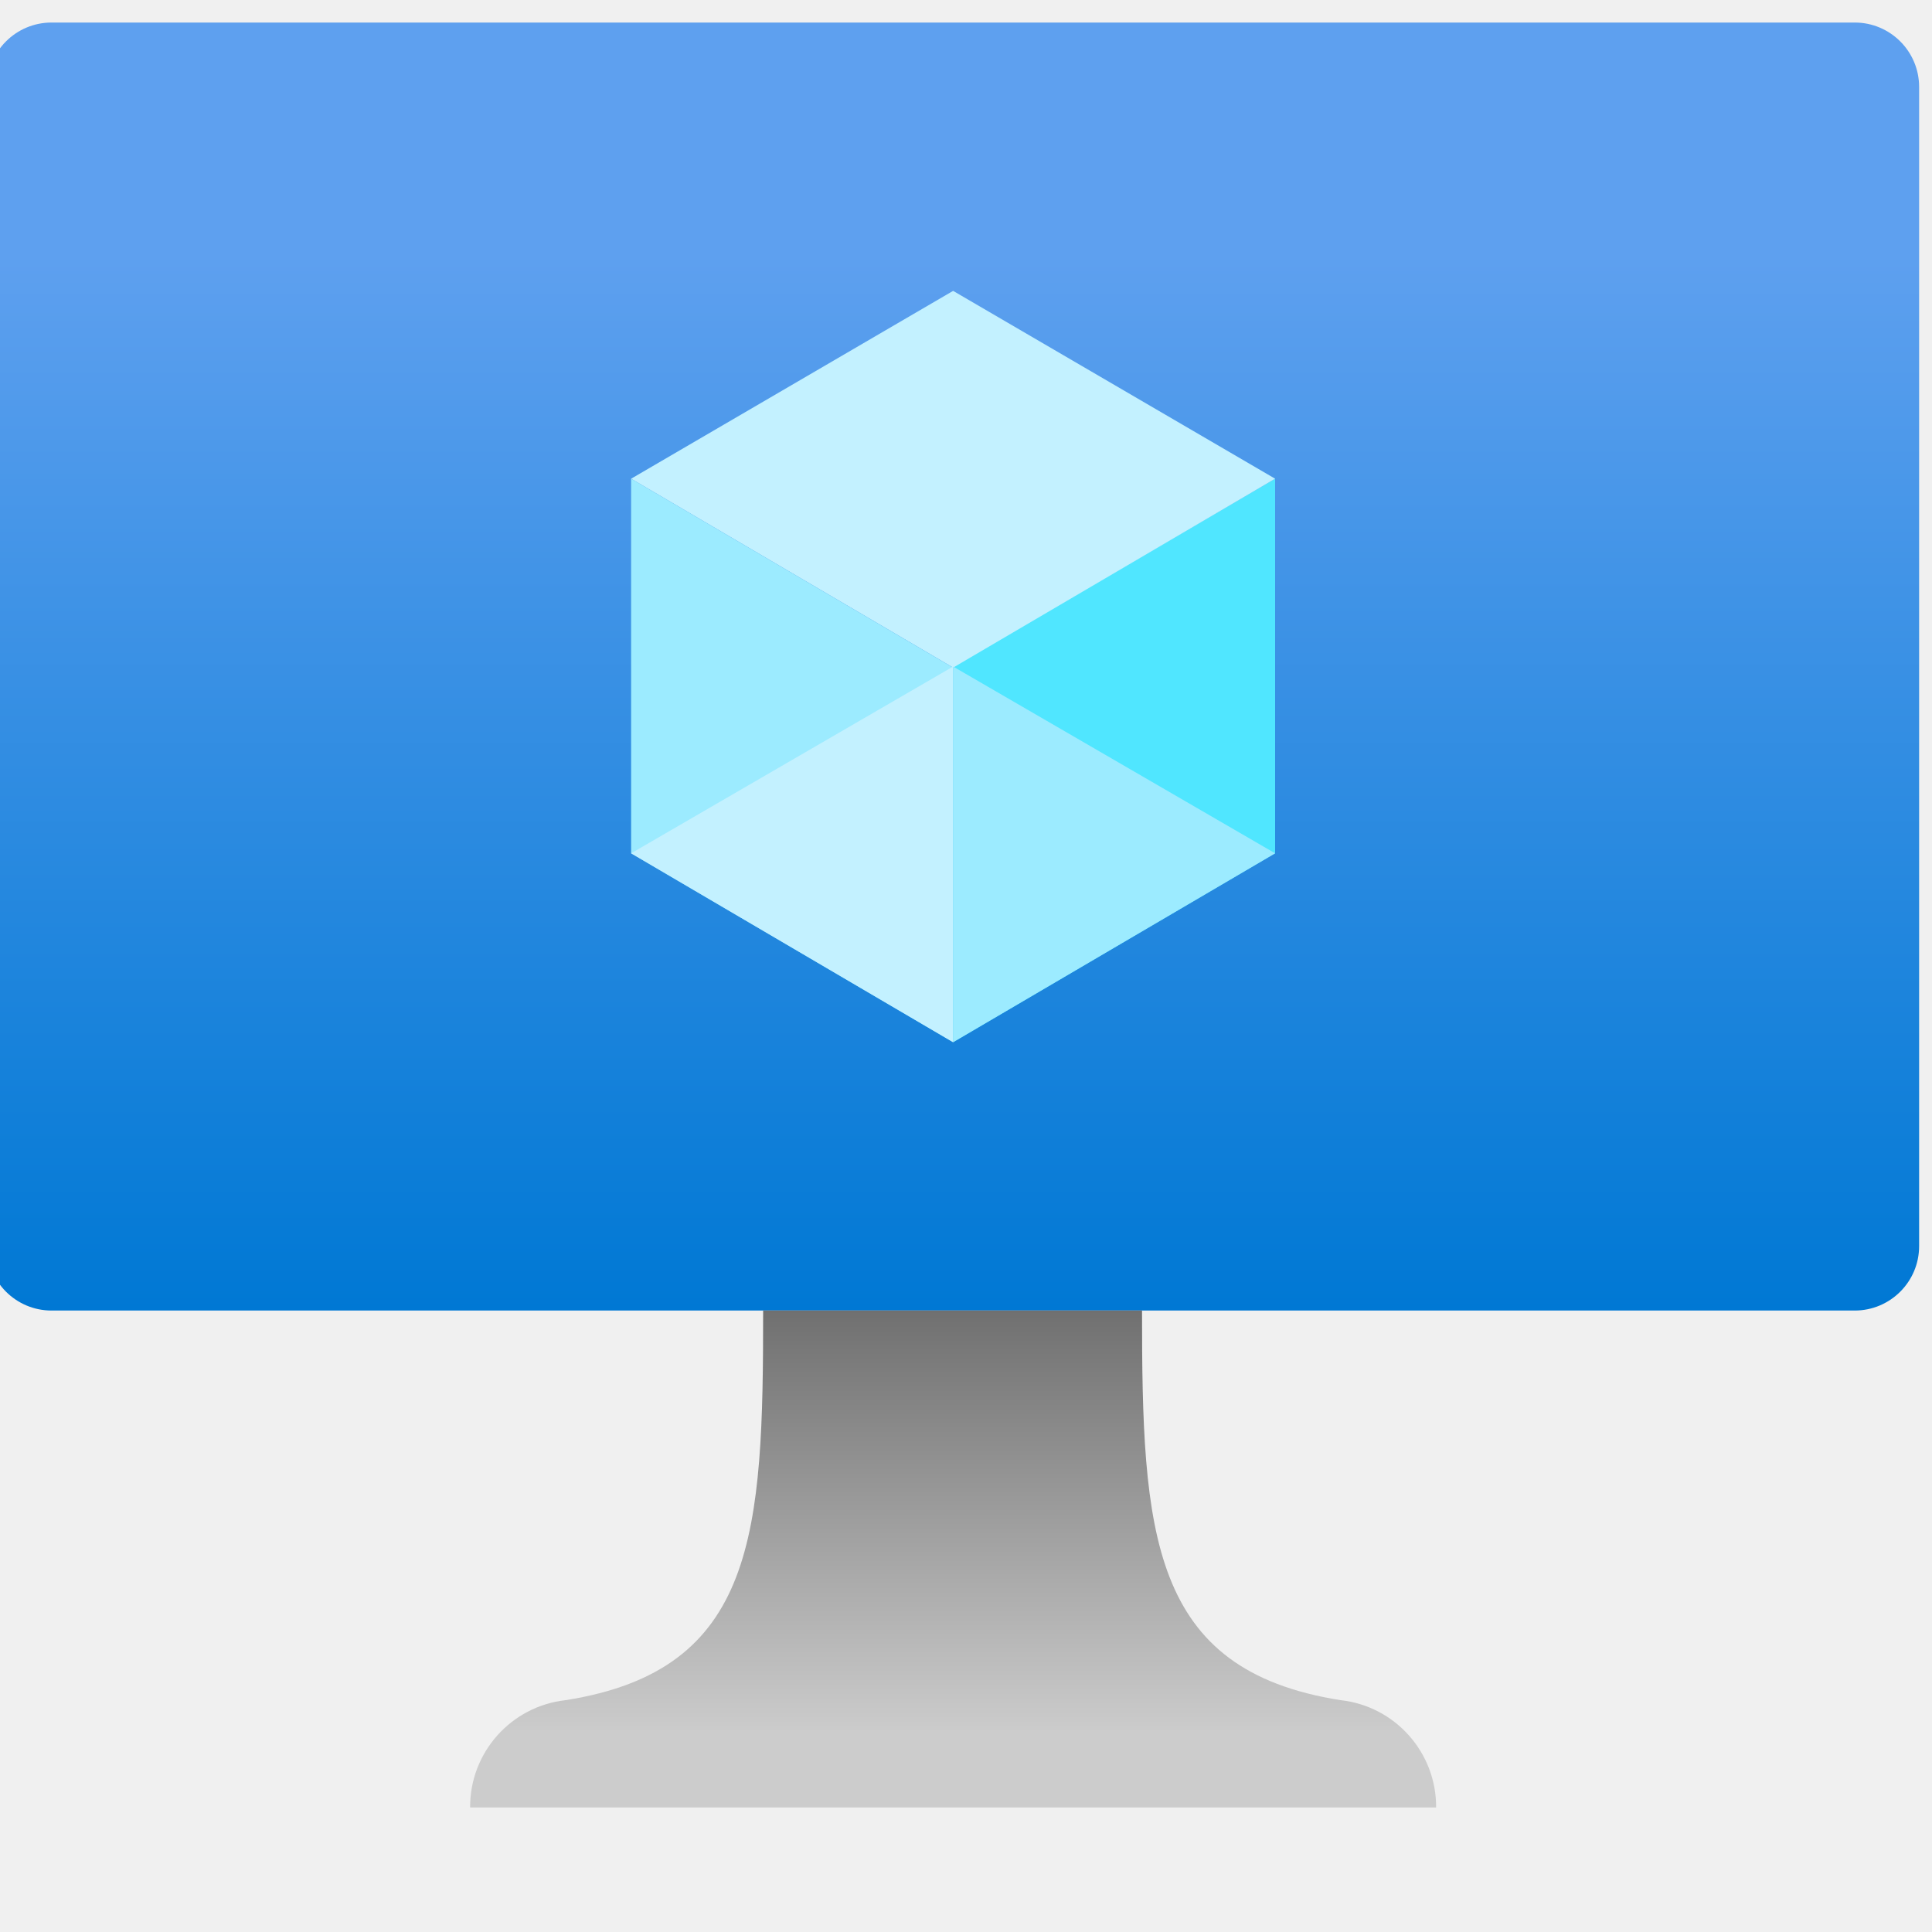
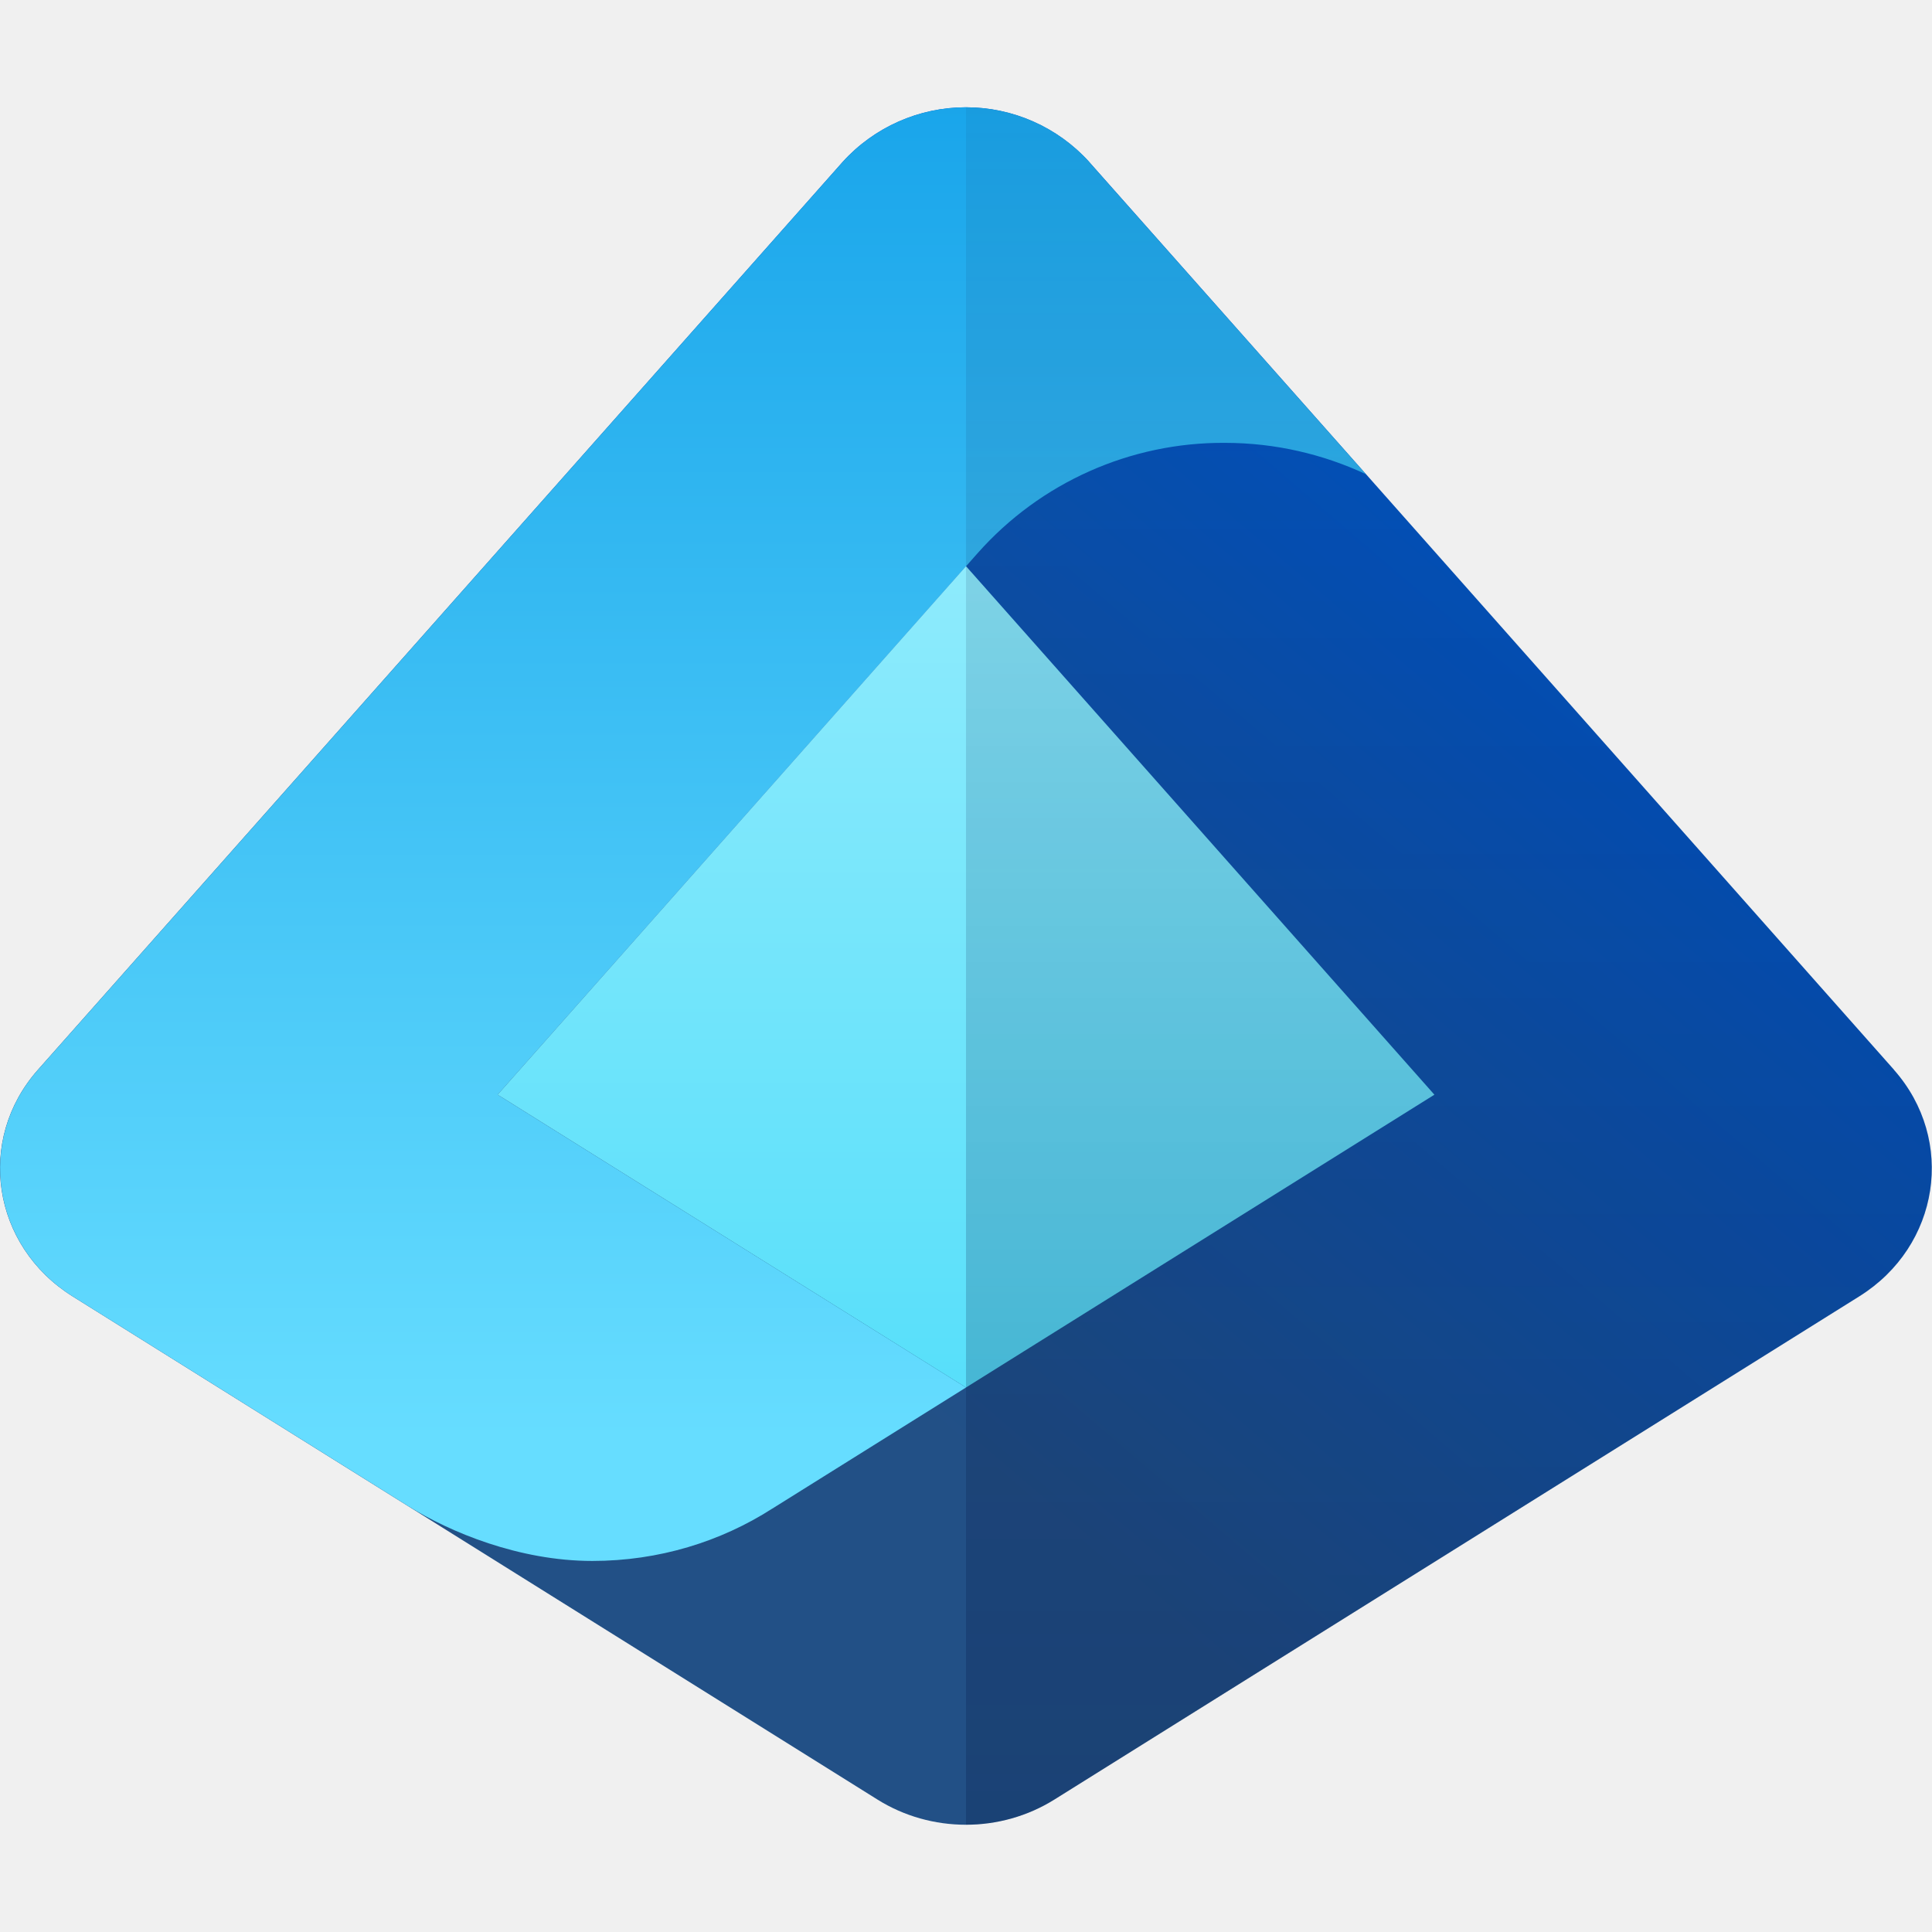
<svg xmlns="http://www.w3.org/2000/svg" viewBox="0 0 18 18" class="msportalfx-svg-placeholder" role="presentation" focusable="false">
  <g>
    <defs>
-       <linearGradient id="definition-1" x1="8.88" x2="8.88" y1="12.21" y2=".21" gradientUnits="userSpaceOnUse">
-         <stop offset="0" stop-color="#0078d4" />
-         <stop offset=".82" stop-color="#5ea0ef" />
+       <linearGradient id="definition-1" x1="7.697" y1="12.409" x2="14.082" y2="4.947" gradientUnits="userSpaceOnUse">
+         <stop offset="0" stop-color="#225086" />
+         <stop offset="1" stop-color="#0055c5" />
      </linearGradient>
-       <linearGradient id="definition-2" x1="8.88" x2="8.88" y1="16.84" y2="12.21" gradientUnits="userSpaceOnUse">
-         <stop offset=".15" stop-color="#ccc" />
-         <stop offset="1" stop-color="#707070" />
+       <linearGradient id="definition-2" x1="6.363" y1="13.413" x2="6.363" y2="-2.834" gradientUnits="userSpaceOnUse">
+         <stop offset="0" stop-color="#6df" />
+         <stop offset="1" stop-color="#0294e4" />
+       </linearGradient>
+       <linearGradient id="definition-3" x1="9" y1="15.621" x2="9" y2="-3.267" gradientUnits="userSpaceOnUse">
+         <stop offset="0" stop-color="#44dbf9" />
+         <stop offset="1" stop-color="#cbf8ff" />
+       </linearGradient>
+       <linearGradient id="definition-4" x1="13.5" y1="16.856" x2="13.5" y2=".796" gradientUnits="userSpaceOnUse">
+         <stop offset="0" stop-color="#041642" />
+         <stop offset="1" stop-color="#041642" stop-opacity=".25" />
      </linearGradient>
    </defs>
-     <rect width="18" height="12" x="-.12" y=".21" fill="url(#definition-1)" rx=".6" />
-     <path fill="#50e6ff" d="M11.88 4.46v3.49l-3 1.76v-3.5l3-1.75z" />
-     <path fill="#c3f1ff" d="m11.88 4.46-3 1.76-3-1.76 3-1.75 3 1.75z" />
-     <path fill="#9cebff" d="M8.88 6.22v3.49l-3-1.76V4.46l3 1.76z" />
-     <path fill="#c3f1ff" d="m5.88 7.95 3-1.74v3.5l-3-1.76z" />
-     <path fill="#9cebff" d="m11.88 7.95-3-1.74v3.5l3-1.76z" />
-     <path fill="url(#definition-2)" d="M12.49 15.84c-1.78-.28-1.85-1.56-1.85-3.63H7.11c0 2.07-.06 3.35-1.84 3.63a1 1 0 0 0-.89 1h9a1 1 0 0 0-.89-1z" />
+     <path d="m17.646 9.967-7.5-8.46a1.55 1.55 0 0 0-2.294 0L.353 9.967c-.579.654-.428 1.641.323 2.111l7.499 4.688c.5.313 1.148.313 1.648 0l7.499-4.688c.751-.469.902-1.457.323-2.111Z" fill="url(#definition-1)" />
+     <path d="M10.147 1.507a1.55 1.55 0 0 0-2.294 0L.354 9.967c-.579.654-.428 1.641.323 2.111l3.126 1.954c.388.242 1.033.511 1.715.511.621 0 1.197-.18 1.676-.487l.002-.001L9 12.927l-4.364-2.728L9.11 5.152a3.053 3.053 0 0 1 2.302-1.026c.472 0 .917.107 1.314.292l-2.579-2.909Z" fill="url(#definition-2)" />
+     <path fill="url(#definition-3)" d="m4.636 10.199.052.032L9 12.927l4.364-2.728h.001-.001L9 5.275l-4.364 4.924z" />
+     <path d="M9 17c.287 0 .574-.078.824-.234l7.499-4.688c.751-.469.902-1.457.323-2.111l-7.499-8.46A1.526 1.526 0 0 0 9 1v16Z" fill="url(#definition-4)" fill-opacity=".5" opacity=".5" />
  </g>
  <style>.msportalfx-svg-c01{fill:#fff}.msportalfx-svg-c02{fill:#e5e5e5}.msportalfx-svg-c03{fill:#a0a1a2}.msportalfx-svg-c04{fill:#7a7a7a}.msportalfx-svg-c05{fill:#3e3e3e}.msportalfx-svg-c06{fill:#1e1e1e}.msportalfx-svg-c07{fill:#0f0f0f}.msportalfx-svg-c08{fill:#ba141a}.msportalfx-svg-c09{fill:#dd5900}.msportalfx-svg-c10{fill:#ff8c00}.msportalfx-svg-c11{fill:#fcd116}.msportalfx-svg-c12{fill:#fee087}.msportalfx-svg-c13{fill:#b8d432}.msportalfx-svg-c14,.msportalfx-svg-c32{fill:#57a300}.msportalfx-svg-c15{fill:#59b4d9}.msportalfx-svg-c16{fill:#3999c6}.msportalfx-svg-c17{fill:#804998}.msportalfx-svg-c18{fill:#ec008c}.msportalfx-svg-c19{fill:#0072c6}.msportalfx-svg-c20{fill:#68217a}.msportalfx-svg-c21{fill:#00188f}.msportalfx-svg-c22{fill:#e81123}.fxs-mode-light .msportalfx-svg-c22{fill:#a4262c}.msportalfx-svg-c23{fill:#cae3f3}.msportalfx-svg-c24{fill:#59aed3}.msportalfx-svg-c25{fill:#4c3b12}.msportalfx-svg-c26{fill:#be9555}.msportalfx-svg-c27{fill:#4f4d52}.msportalfx-svg-c28{fill:#ef6f59}.msportalfx-svg-c29{fill:#f7cb64}.msportalfx-svg-c30{fill:#fdd8db}.msportalfx-svg-c31{fill:#f6ffec}.msportalfx-svg-c33{fill:#8a2da5}.msportalfx-svg-c34{fill:#e00b1c}.msportalfx-svg-c35{fill:#015cda}.msportalfx-svg-c36{fill:#5db300}.msportalfx-svg-c97{fill:#ffb900}.msportalfx-svg-c98{fill:#00a4ef}.msportalfx-svg-c99{fill:#f25022}.msportalfx-inverted-theme .msportalfx-svg-c05,.fxs-theme-dark .msportalfx-svg-c05{fill:#777}.msportalfx-inverted-theme .msportalfx-svg-c07,.fxs-theme-dark .msportalfx-svg-c07{fill:#f2f2f2}.msportalfx-svg-palette-white{fill:#fff}.msportalfx-svg-palette-blue{fill:#015cda}.msportalfx-svg-palette-black{fill:#1e1e1e}.msportalfx-svg-palette-green{fill:#57a300}.msportalfx-svg-palette-gray{fill:#a0a1a2}.msportalfx-svg-palette-inherit{fill:inherit}.msportalfx-svg-badge{position:absolute;left:0;bottom:0;min-height:10px;min-width:10px}.fxc-menu-icon&gt;.msportalfx-svg-badge{left:-2px;bottom:-2px;min-height:8px;min-width:8px}.msportalfx-svg-disabled{filter:grayscale(100%)}.msportalfx-svg-loading-square{animation:ProgressFlagAnimation 1.45s infinite ease-in-out;transform-origin:50%}.msportalfx-svg-loading-square:nth-child(1){animation-delay:0s}.msportalfx-svg-loading-square:nth-child(2){animation-delay:.2s}.msportalfx-svg-loading-square:nth-child(3){animation-delay:.4s}@keyframes ProgressFlagAnimation{0%{transform:scale(1);opacity:.3}36.1%{transform:scale(1.06);opacity:1}50%{transform:scale(1.06);opacity:1}86.1%{transform:scale(1);opacity:.3}}.msportalfx-svg-flip-horizontal&gt;svg,svg.msportalfx-svg-flip-horizontal{transform:scaleX(-1)}.msportalfx-svg-fabric-rotate360{animation:ImageRotation 1.3s cubic-bezier(.53,.21,.29,.67) infinite}@keyframes ImageRotation{0%{transform:rotate(-45deg)}100%{transform:rotate(315deg)}}.fxs-svg-number .msportalfx-font-bold{font-size:10px;fill:#0065ad}.fxs-svg-number .fxs-svg-circle{stroke-width:0%;fill:#0078d4}.fxs-svg-number .fxs-svg-text{fill:#fff;font-size:10px}.fxs-svg-number.msportalfx-svg-disabled{filter:grayscale(0%)}.fxs-svg-number.msportalfx-svg-disabled .fxs-svg-circle{fill:#fff;stroke-width:1px;stroke:#949494}.fxs-svg-number.msportalfx-svg-disabled .fxs-svg-text{fill:#949494}.fxs-theme-dark .fxs-svg-number .fxs-svg-text{fill:#0f0f0f}.fxs-theme-dark .fxs-svg-number .fxs-svg-circle{stroke-width:0%;fill:#0078d4}.fxs-theme-dark .fxs-svg-number.msportalfx-svg-disabled .fxs-svg-circle{fill:#0f0f0f;stroke-width:1px;stroke:#949494}.fxs-theme-dark .fxs-svg-number.msportalfx-svg-disabled .fxs-svg-text{fill:#949494}</style>
</svg>
